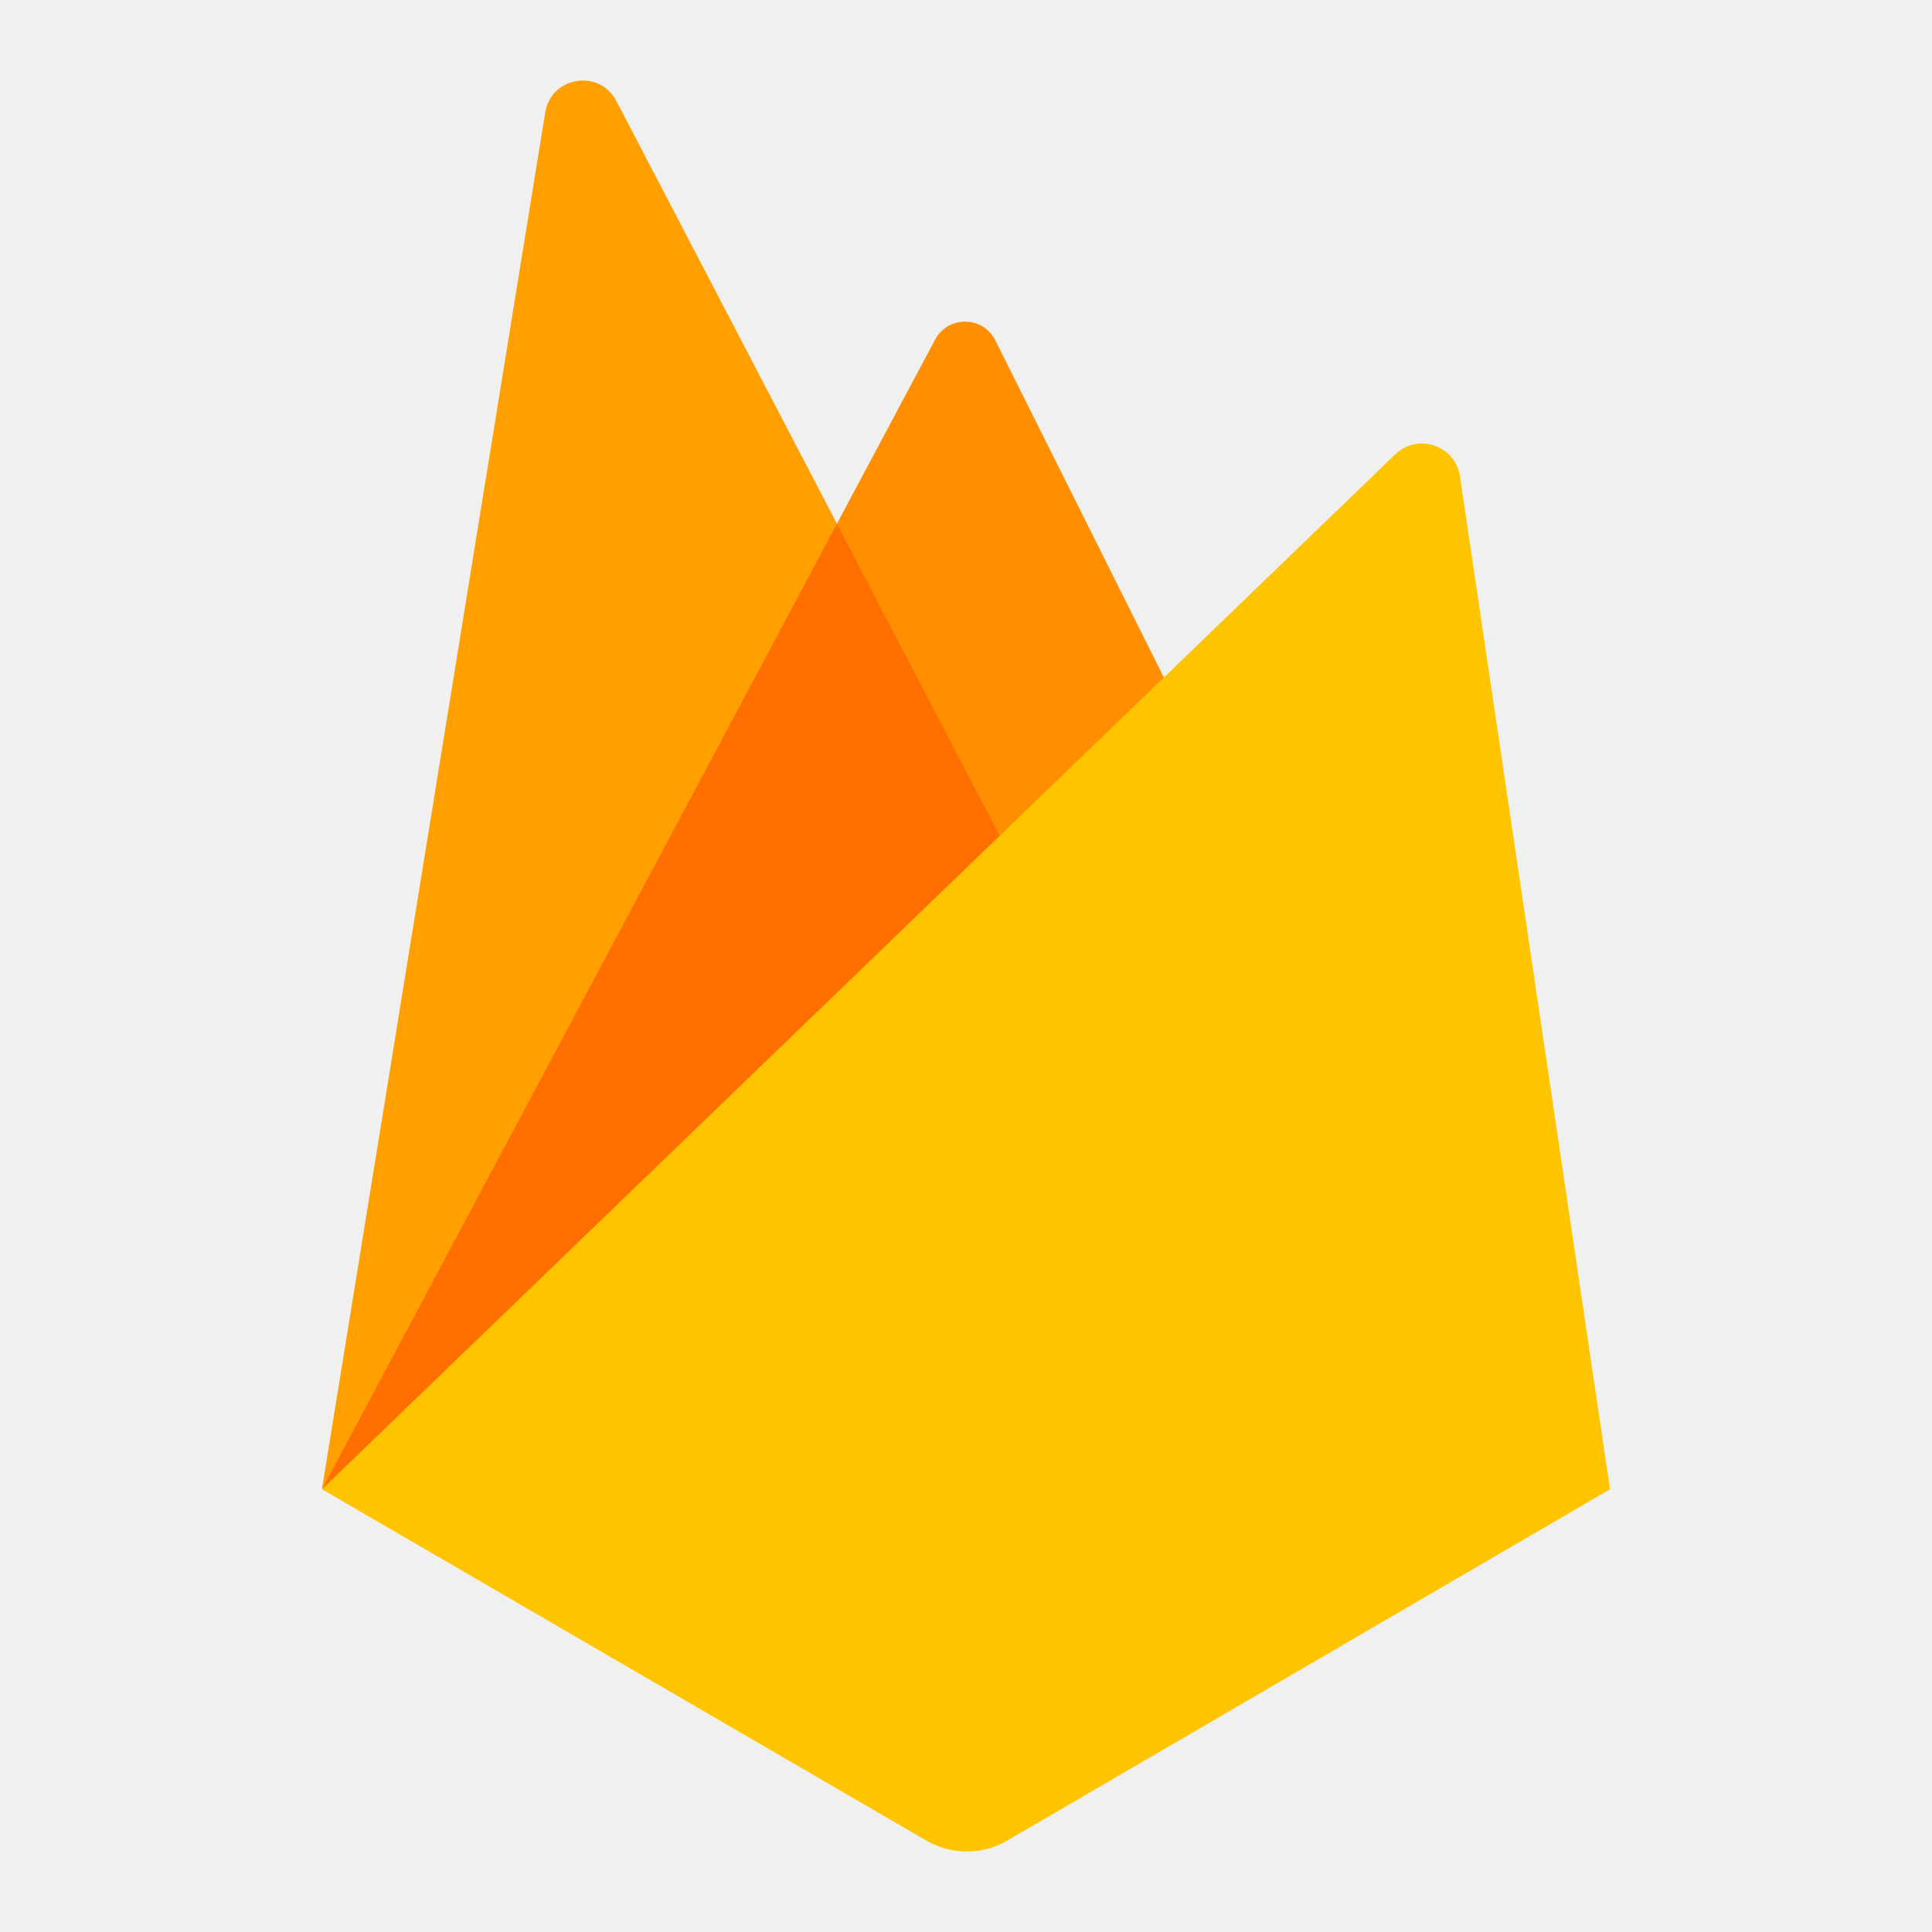
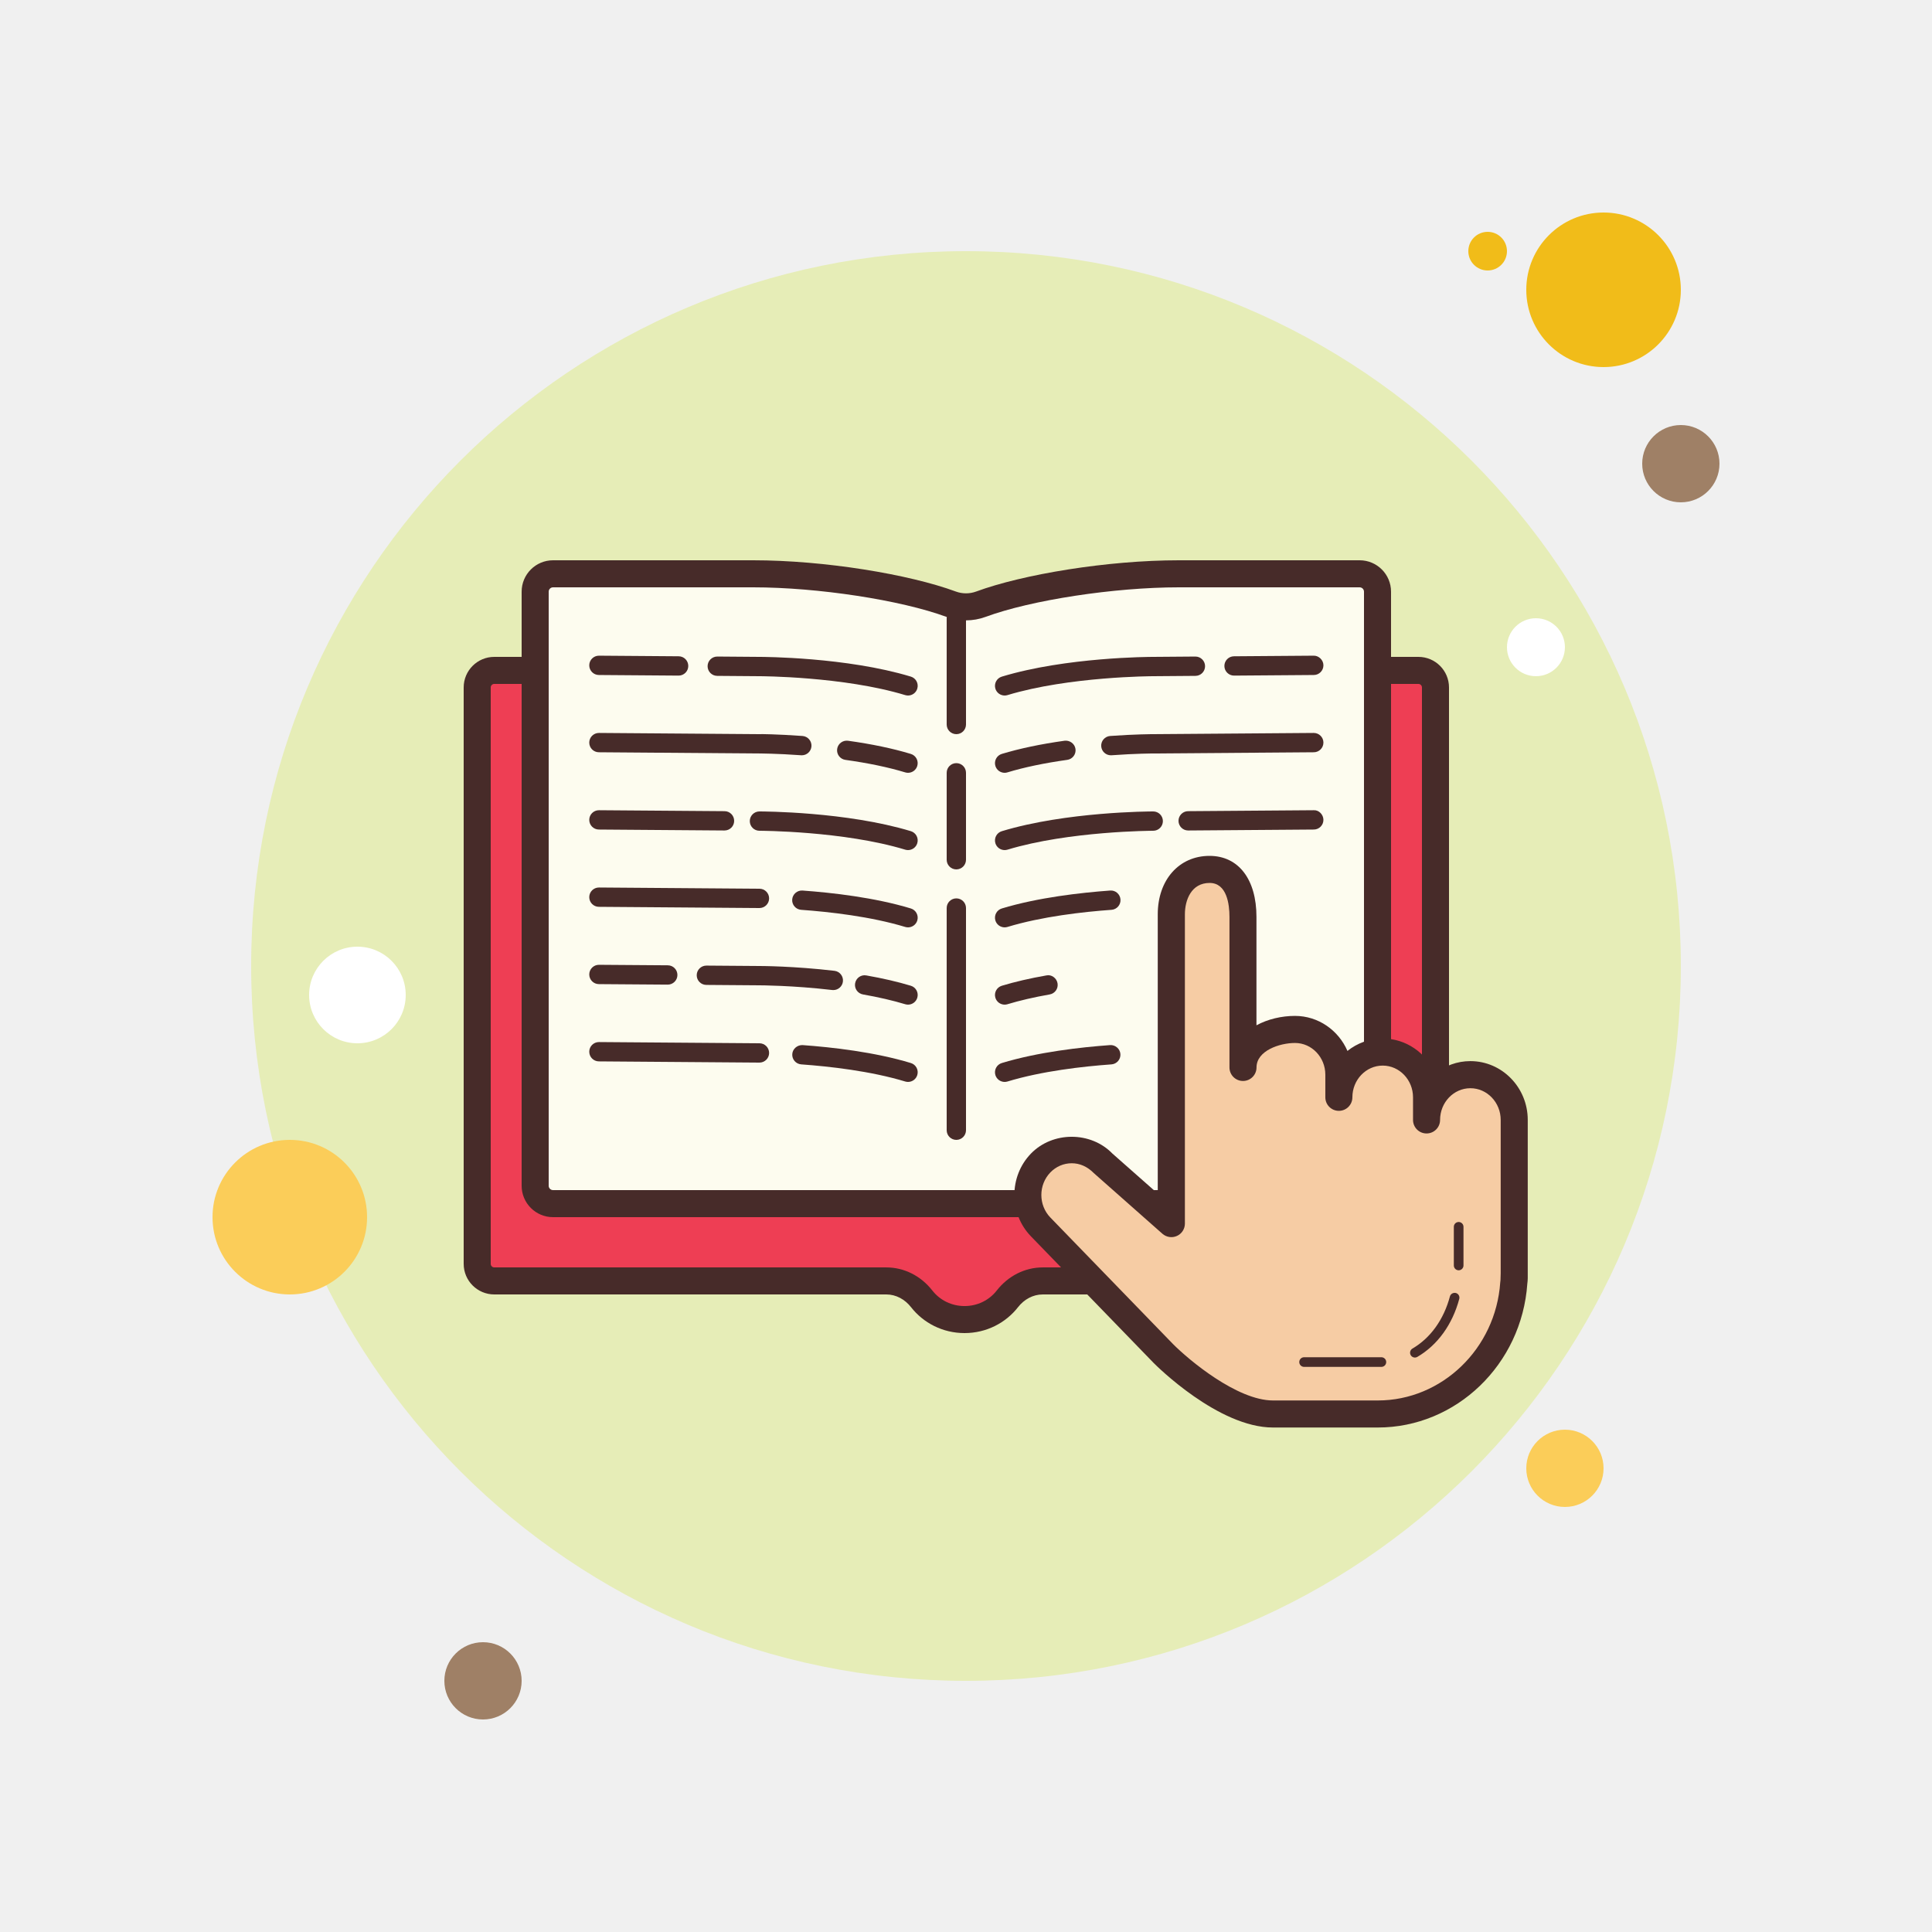
- <svg xmlns="http://www.w3.org/2000/svg" x="0px" y="0px" width="100" height="100" viewBox="0 0 48 48">
-   <path fill="#ff8f00" d="M8,37L23.234,8.436c0.321-0.602,1.189-0.591,1.494,0.02L30,19L8,37z" />
-   <path fill="#ffa000" d="M8,36.992l5.546-34.199c0.145-0.895,1.347-1.089,1.767-0.285L26,22.992L8,36.992z" />
-   <path fill="#ff6f00" d="M8.008 36.986L8.208 36.829 25.737 22.488 20.793 13.012z" />
-   <path fill="#ffc400" d="M8,37l26.666-25.713c0.559-0.539,1.492-0.221,1.606,0.547L40,37l-15,8.743 c-0.609,0.342-1.352,0.342-1.961,0L8,37z" />
+ <svg xmlns="http://www.w3.org/2000/svg" x="0px" y="0px" width="100" height="100" viewBox="0 0 100 100">
+   <circle cx="77" cy="13" r="1" fill="#f1bc19" />
+   <circle cx="50" cy="50" r="37" fill="#e6edb7" />
+   <circle cx="83" cy="15" r="4" fill="#f1bc19" />
+   <circle cx="87" cy="24" r="2" fill="#9f8066" />
+   <circle cx="81" cy="76" r="2" fill="#fbcd59" />
+   <circle cx="15" cy="63" r="4" fill="#fbcd59" />
+   <circle cx="25" cy="87" r="2" fill="#9f8066" />
+   <circle cx="18.5" cy="51.5" r="2.5" fill="#fff" />
+   <circle cx="79.5" cy="33.5" r="1.5" fill="#fff" />
+   <path fill="#ee3e54" d="M49.924,68.3c-0.877,0-1.686-0.391-2.218-1.072c-0.46-0.59-1.127-0.928-1.831-0.928H25.583 c-0.487,0-0.883-0.396-0.883-0.883V35.583c0-0.487,0.396-0.883,0.883-0.883h47.833c0.487,0,0.883,0.396,0.883,0.883v29.834 c0,0.487-0.396,0.883-0.883,0.883H53.974c-0.704,0-1.371,0.338-1.831,0.928C51.609,67.909,50.801,68.3,49.924,68.3z" />
+   <path fill="#472b29" d="M73.417,35.4c0.101,0,0.183,0.083,0.183,0.184v29.833c0,0.101-0.082,0.184-0.183,0.184H53.974 c-0.921,0-1.789,0.436-2.383,1.197c-0.399,0.51-1.006,0.803-1.666,0.803c-0.66,0-1.268-0.293-1.667-0.804 c-0.594-0.76-1.462-1.196-2.383-1.196H25.583c-0.101,0-0.183-0.083-0.183-0.184V35.583c0-0.101,0.082-0.184,0.183-0.184H73.417 M73.417,34H25.583C24.709,34,24,34.709,24,35.583v29.833C24,66.291,24.709,67,25.583,67h20.291c0.508,0,0.967,0.258,1.28,0.658 C47.79,68.473,48.792,69,49.924,69c1.132,0,2.134-0.527,2.77-1.342c0.313-0.4,0.771-0.658,1.28-0.658h19.443 C74.291,67,75,66.291,75,65.417V35.583C75,34.709,74.291,34,73.417,34L73.417,34z" />
+   <path fill="#fdfcef" d="M28.625,62.3c-0.51,0-0.925-0.415-0.925-0.925v-30.75c0-0.51,0.415-0.925,0.925-0.925h10.359 c3.468,0,7.776,0.661,10.246,1.572c0.246,0.092,0.505,0.139,0.77,0.139s0.524-0.047,0.771-0.139 c2.468-0.911,6.778-1.572,10.245-1.572h9.359c0.51,0,0.925,0.415,0.925,0.925v30.75c0,0.51-0.415,0.925-0.925,0.925H28.625z" />
+   <path fill="#472b29" d="M70.375,30.4c0.124,0,0.225,0.101,0.225,0.225v30.75c0,0.124-0.101,0.225-0.225,0.225H51h-2H28.625 c-0.124,0-0.225-0.101-0.225-0.225v-30.75c0-0.124,0.101-0.225,0.225-0.225h10.36c3.341,0,7.641,0.658,10.004,1.53 c0.324,0.12,0.665,0.18,1.011,0.18s0.687-0.061,1.012-0.18c2.362-0.873,6.663-1.53,10.003-1.53H70.375 M70.375,29h-9.36 c-3.696,0-8.08,0.728-10.488,1.617c-0.17,0.063-0.348,0.094-0.527,0.094s-0.358-0.031-0.527-0.094 C47.065,29.728,42.68,29,38.985,29h-10.36C27.728,29,27,29.728,27,30.625v30.75C27,62.272,27.728,63,28.625,63H49h2h19.375 C71.272,63,72,62.272,72,61.375v-30.75C72,29.728,71.272,29,70.375,29L70.375,29z" />
+   <path fill="#d7ccc8" d="M72.022,61.534v4.488h2.326V62.69c-0.066,0.017-0.134,0.025-0.199,0.045 C73.572,62.157,72.836,61.746,72.022,61.534z" />
+   <path fill="#f6cca4" d="M76.105,55.625c-1.254,0-2.27,1.048-2.27,2.342v-1.171c0-1.293-1.016-2.342-2.27-2.342 c-1.254,0-2.27,1.048-2.27,2.342v-1.171c0-1.293-1.016-2.342-2.27-2.342c-1.254,0-2.693,0.674-2.693,1.967v-7.792 c0-1.293-0.476-2.458-1.729-2.458s-1.979,1.033-1.979,2.326v16.007l-3.549-3.138c-0.886-0.915-2.323-0.915-3.21,0 c-0.886,0.915-0.886,2.397,0,3.312l6.351,6.552c0,0,3.103,3.128,5.674,3.128h5.423c3.73,0,6.776-2.985,7.035-6.765 c0.009-0.086,0.025-0.171,0.025-0.26v-0.26v-6.327v-1.61C78.375,56.673,77.359,55.625,76.105,55.625z" />
+   <path fill="#472b29" d="M71.314,73.888h-5.423c-2.83,0-6.036-3.199-6.172-3.335l-6.356-6.559 c-1.146-1.181-1.146-3.104,0-4.286c1.124-1.157,3.091-1.159,4.215,0l2.347,2.072V47.326c0-1.782,1.102-3.026,2.68-3.026 c1.498,0,2.429,1.21,2.429,3.158v5.611c0.591-0.32,1.301-0.486,1.993-0.486c1.211,0,2.255,0.746,2.717,1.813 c0.503-0.402,1.136-0.643,1.822-0.643c1.211,0,2.255,0.746,2.717,1.813c0.504-0.402,1.137-0.643,1.823-0.643 c1.638,0,2.97,1.364,2.97,3.042v8.195c0,0.096-0.011,0.188-0.022,0.281C78.764,70.63,75.366,73.888,71.314,73.888z M55.472,60.21 c-0.416,0-0.808,0.168-1.104,0.473c-0.624,0.645-0.624,1.693,0,2.337l6.352,6.553c0.802,0.807,3.308,2.915,5.172,2.915h5.423 c3.318,0,6.103-2.685,6.337-6.112c0.001-0.015,0.012-0.101,0.013-0.115l0.011-0.357v-7.936c0-0.905-0.704-1.642-1.569-1.642 s-1.569,0.736-1.569,1.642c0,0.387-0.313,0.7-0.7,0.7s-0.7-0.313-0.7-0.7v-1.171c0-0.905-0.704-1.642-1.57-1.642 c-0.865,0-1.569,0.736-1.569,1.642c0,0.387-0.313,0.7-0.7,0.7s-0.7-0.313-0.7-0.7v-1.171c0-0.905-0.704-1.642-1.569-1.642 c-0.804,0-1.993,0.402-1.993,1.267c0,0.387-0.313,0.7-0.7,0.7s-0.7-0.313-0.7-0.7v-7.792c0-0.656-0.134-1.758-1.028-1.758 c-0.944,0-1.279,0.876-1.279,1.626v16.007c0,0.275-0.161,0.525-0.412,0.638c-0.252,0.114-0.545,0.068-0.752-0.113l-3.549-3.138 C56.278,60.378,55.887,60.21,55.472,60.21z" />
+   <path fill="#472b29" d="M49.5,38c-0.276,0-0.5-0.224-0.5-0.5V32c0-0.276,0.224-0.5,0.5-0.5S50,31.724,50,32v5.5 C50,37.776,49.776,38,49.5,38z" />
+   <path fill="#472b29" d="M49.5,45c-0.276,0-0.5-0.224-0.5-0.5V40c0-0.276,0.224-0.5,0.5-0.5S50,39.724,50,40v4.5 C50,44.776,49.776,45,49.5,45z" />
+   <path fill="#472b29" d="M49.5,59c-0.276,0-0.5-0.224-0.5-0.5V47c0-0.276,0.224-0.5,0.5-0.5S50,46.724,50,47v11.5 C50,58.776,49.776,59,49.5,59z" />
+   <path fill="#472b29" d="M47,36c-0.048,0-0.097-0.007-0.145-0.021C43.667,35.011,39.352,35,39.309,35l-2.188-0.017 c-0.276-0.002-0.498-0.228-0.496-0.504c0.002-0.274,0.226-0.496,0.5-0.496c0.001,0,0.002,0,0.004,0L39.313,34 c0.179,0,4.503,0.012,7.832,1.021c0.264,0.08,0.414,0.359,0.333,0.624C47.413,35.861,47.215,36,47,36z" />
+   <path fill="#472b29" d="M35.125,34.969c-0.001,0-0.002,0-0.004,0l-4.125-0.031c-0.276-0.002-0.498-0.228-0.496-0.504 c0.002-0.274,0.226-0.496,0.5-0.496c0.001,0,0.002,0,0.004,0l4.125,0.031c0.276,0.002,0.498,0.228,0.496,0.504 C35.624,34.747,35.4,34.969,35.125,34.969z" />
+   <path fill="#472b29" d="M47,40c-0.048,0-0.097-0.007-0.145-0.021c-0.875-0.266-1.917-0.483-3.098-0.648 c-0.273-0.038-0.464-0.291-0.426-0.564s0.291-0.463,0.564-0.426c1.232,0.172,2.325,0.401,3.249,0.682 c0.265,0.08,0.414,0.359,0.333,0.624C47.413,39.861,47.215,40,47,40z" />
+   <path fill="#472b29" d="M41.503,39.093c-0.012,0-0.024,0-0.036-0.001C40.209,39.001,39.318,39,39.309,39l-8.313-0.063 c-0.276-0.002-0.498-0.228-0.496-0.504c0.002-0.274,0.226-0.496,0.5-0.496c0.001,0,0.002,0,0.004,0L39.313,38 c0.01-0.009,0.919,0,2.225,0.094c0.275,0.021,0.483,0.26,0.463,0.535C41.982,38.892,41.763,39.093,41.503,39.093z" />
+   <path fill="#472b29" d="M47,44c-0.048,0-0.097-0.007-0.145-0.021C43.667,43.011,39.352,43,39.309,43 c-0.276,0-0.5-0.224-0.5-0.5s0.224-0.5,0.5-0.5c0.183,0,4.507,0.012,7.836,1.021c0.264,0.08,0.414,0.359,0.333,0.624 C47.413,43.861,47.215,44,47,44z" />
+   <path fill="#472b29" d="M37.5,42.986c-0.001,0-0.002,0-0.004,0l-6.5-0.049c-0.276-0.002-0.498-0.228-0.496-0.504 c0.002-0.274,0.226-0.496,0.5-0.496c0.001,0,0.002,0,0.004,0l6.5,0.049c0.276,0.002,0.498,0.228,0.496,0.504 C37.999,42.765,37.775,42.986,37.5,42.986z" />
+   <path fill="#472b29" d="M47,48c-0.048,0-0.097-0.007-0.145-0.021c-1.785-0.541-3.916-0.781-5.388-0.887 c-0.276-0.021-0.483-0.26-0.463-0.535c0.02-0.275,0.26-0.48,0.534-0.463c1.524,0.11,3.733,0.359,5.607,0.928 c0.264,0.08,0.414,0.359,0.333,0.624C47.413,47.861,47.215,48,47,48z" />
+   <path fill="#472b29" d="M39.309,47c-0.001,0-0.002,0-0.004,0l-8.309-0.063c-0.276-0.002-0.498-0.228-0.496-0.504 c0.002-0.274,0.226-0.496,0.5-0.496c0.001,0,0.002,0,0.004,0L39.313,46c0.276,0.002,0.498,0.228,0.496,0.504 C39.807,46.778,39.583,47,39.309,47z" />
+   <path fill="#472b29" d="M47,52c-0.048,0-0.097-0.007-0.145-0.021c-0.64-0.193-1.376-0.364-2.188-0.507 c-0.272-0.048-0.454-0.307-0.406-0.578c0.048-0.272,0.306-0.457,0.579-0.406c0.852,0.149,1.627,0.329,2.305,0.534 c0.264,0.08,0.414,0.359,0.333,0.623C47.413,51.861,47.215,52,47,52z" />
+   <path fill="#472b29" d="M43.133,51.246c-0.02,0-0.039-0.001-0.059-0.003C41.032,51.003,39.326,51,39.309,51l-2.751-0.021 c-0.276-0.002-0.498-0.228-0.496-0.504c0.002-0.274,0.226-0.496,0.5-0.496c0.001,0,0.002,0,0.004,0L39.313,50 c0.068,0,1.774,0.003,3.878,0.249c0.274,0.032,0.471,0.281,0.438,0.556C43.6,51.059,43.383,51.246,43.133,51.246z" />
+   <path fill="#472b29" d="M34.563,50.964c-0.001,0-0.002,0-0.004,0l-3.563-0.026c-0.276-0.002-0.498-0.228-0.496-0.504 c0.002-0.274,0.226-0.496,0.5-0.496c0.001,0,0.002,0,0.004,0l3.563,0.026c0.276,0.002,0.498,0.228,0.496,0.504 C35.061,50.742,34.837,50.964,34.563,50.964z" />
+   <path fill="#472b29" d="M47,56c-0.048,0-0.097-0.007-0.145-0.021c-1.783-0.541-3.912-0.781-5.384-0.887 c-0.276-0.021-0.483-0.26-0.463-0.535c0.019-0.275,0.267-0.474,0.534-0.463c1.523,0.11,3.731,0.359,5.603,0.928 c0.265,0.08,0.414,0.359,0.333,0.624C47.413,55.861,47.215,56,47,56z" />
+   <path fill="#472b29" d="M39.309,55c-0.001,0-0.002,0-0.004,0l-8.309-0.063c-0.276-0.002-0.498-0.228-0.496-0.504 c0.002-0.274,0.226-0.496,0.5-0.496c0.001,0,0.002,0,0.004,0L39.313,54c0.276,0.002,0.498,0.228,0.496,0.504 C39.807,54.778,39.583,55,39.309,55z" />
+   <path fill="#472b29" d="M52,36c-0.215,0-0.413-0.139-0.479-0.354c-0.08-0.265,0.069-0.544,0.333-0.624 C55.184,34.012,59.509,34,59.691,34l2.179-0.017c0.001,0,0.003,0,0.004,0c0.274,0,0.498,0.222,0.5,0.496 c0.002,0.276-0.22,0.502-0.496,0.504L59.695,35c-0.047,0-4.365,0.013-7.55,0.979C52.097,35.993,52.048,36,52,36z" />
+   <g>
+     <path fill="#472b29" d="M63.874,34.969c-0.274,0-0.498-0.222-0.5-0.496c-0.002-0.276,0.22-0.502,0.496-0.504l4.126-0.031 c0.261-0.006,0.502,0.221,0.504,0.496c0.002,0.276-0.22,0.502-0.496,0.504l-4.126,0.031C63.877,34.969,63.875,34.969,63.874,34.969 z" />
+   </g>
+   <g>
+     <path fill="#472b29" d="M52,40c-0.215,0-0.413-0.139-0.479-0.354c-0.08-0.265,0.069-0.544,0.333-0.624 c0.925-0.28,2.018-0.51,3.249-0.682c0.264-0.032,0.525,0.151,0.564,0.426c0.038,0.273-0.152,0.526-0.426,0.564 c-1.18,0.165-2.222,0.383-3.097,0.648C52.097,39.993,52.048,40,52,40z" />
+   </g>
+   <g>
+     <path fill="#472b29" d="M57.497,39.093c-0.26,0-0.479-0.201-0.498-0.464c-0.02-0.275,0.188-0.515,0.463-0.535 C58.757,38.001,59.654,38,59.691,38l8.305-0.063c0.001,0,0.003,0,0.004,0c0.274,0,0.498,0.222,0.5,0.496 c0.002,0.276-0.22,0.502-0.496,0.504L59.695,39c-0.013,0-0.905,0.001-2.161,0.092C57.521,39.093,57.51,39.093,57.497,39.093z" />
+   </g>
+   <g>
+     <path fill="#472b29" d="M52,44c-0.215,0-0.413-0.139-0.479-0.354c-0.08-0.265,0.069-0.544,0.333-0.624 C55.184,42.012,59.509,42,59.691,42c0.276,0,0.5,0.224,0.5,0.5s-0.224,0.5-0.5,0.5c-0.043,0-4.361,0.013-7.546,0.979 C52.097,43.993,52.048,44,52,44z" />
+   </g>
+   <g>
+     <path fill="#472b29" d="M61.499,42.986c-0.274,0-0.498-0.222-0.5-0.496c-0.002-0.276,0.22-0.502,0.496-0.504l6.501-0.049 c0.261-0.02,0.502,0.221,0.504,0.496c0.002,0.276-0.22,0.502-0.496,0.504l-6.501,0.049C61.502,42.986,61.5,42.986,61.499,42.986z" />
+   </g>
+   <g>
+     <path fill="#472b29" d="M52,48c-0.215,0-0.413-0.139-0.479-0.354c-0.08-0.265,0.069-0.544,0.333-0.624 c1.874-0.568,4.084-0.817,5.607-0.928c0.275-0.023,0.515,0.188,0.535,0.463c0.02,0.275-0.188,0.515-0.463,0.535 c-1.474,0.105-3.604,0.346-5.389,0.887C52.097,47.993,52.048,48,52,48z" />
+   </g>
+   <g>
+     <path fill="#472b29" d="M52,52c-0.215,0-0.413-0.139-0.479-0.355c-0.08-0.264,0.069-0.543,0.334-0.623 c0.678-0.205,1.453-0.385,2.305-0.534c0.259-0.061,0.53,0.133,0.578,0.406c0.048,0.271-0.134,0.53-0.406,0.578 c-0.812,0.143-1.548,0.313-2.188,0.507C52.097,51.993,52.048,52,52,52z" />
+   </g>
+   <g>
+     <path fill="#472b29" d="M52,56c-0.215,0-0.413-0.139-0.479-0.354c-0.08-0.265,0.069-0.544,0.333-0.624 c1.872-0.568,4.08-0.818,5.603-0.928c0.27-0.018,0.515,0.188,0.535,0.463c0.02,0.275-0.188,0.515-0.463,0.535 c-1.472,0.105-3.601,0.346-5.384,0.887C52.097,55.993,52.048,56,52,56z" />
+   </g>
+   <g>
+     <path fill="#472b29" d="M75.5,65.75c-0.138,0-0.25-0.112-0.25-0.25v-2c0-0.138,0.112-0.25,0.25-0.25s0.25,0.112,0.25,0.25v2 C75.75,65.638,75.638,65.75,75.5,65.75z" />
+   </g>
+   <g>
+     <path fill="#472b29" d="M73.235,70.267c-0.086,0-0.169-0.044-0.216-0.124c-0.069-0.119-0.029-0.272,0.09-0.342 c0.932-0.544,1.621-1.503,1.939-2.699c0.035-0.133,0.175-0.208,0.306-0.177c0.133,0.035,0.213,0.172,0.177,0.306 c-0.353,1.324-1.123,2.391-2.17,3.002C73.321,70.256,73.278,70.267,73.235,70.267z" />
+   </g>
+   <g>
+     <path fill="#472b29" d="M71.5,70.75h-4c-0.138,0-0.25-0.112-0.25-0.25s0.112-0.25,0.25-0.25h4c0.138,0,0.25,0.112,0.25,0.25 S71.638,70.75,71.5,70.75z" />
+   </g>
</svg>
